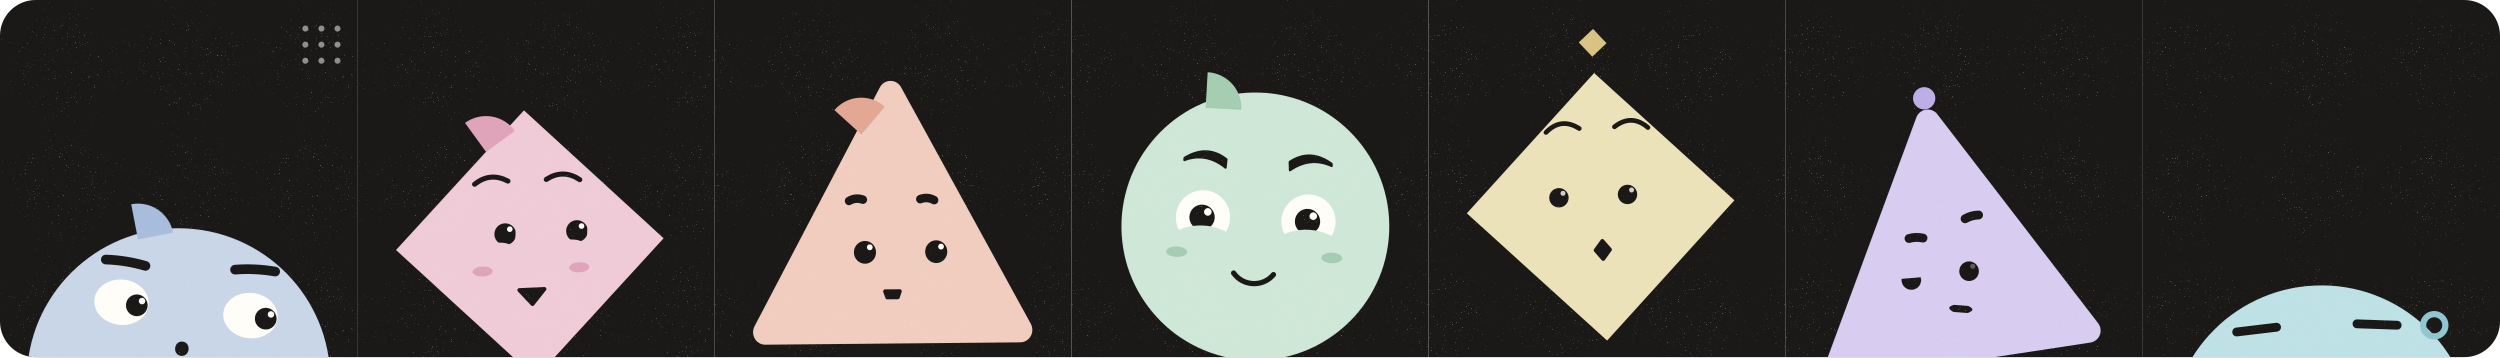
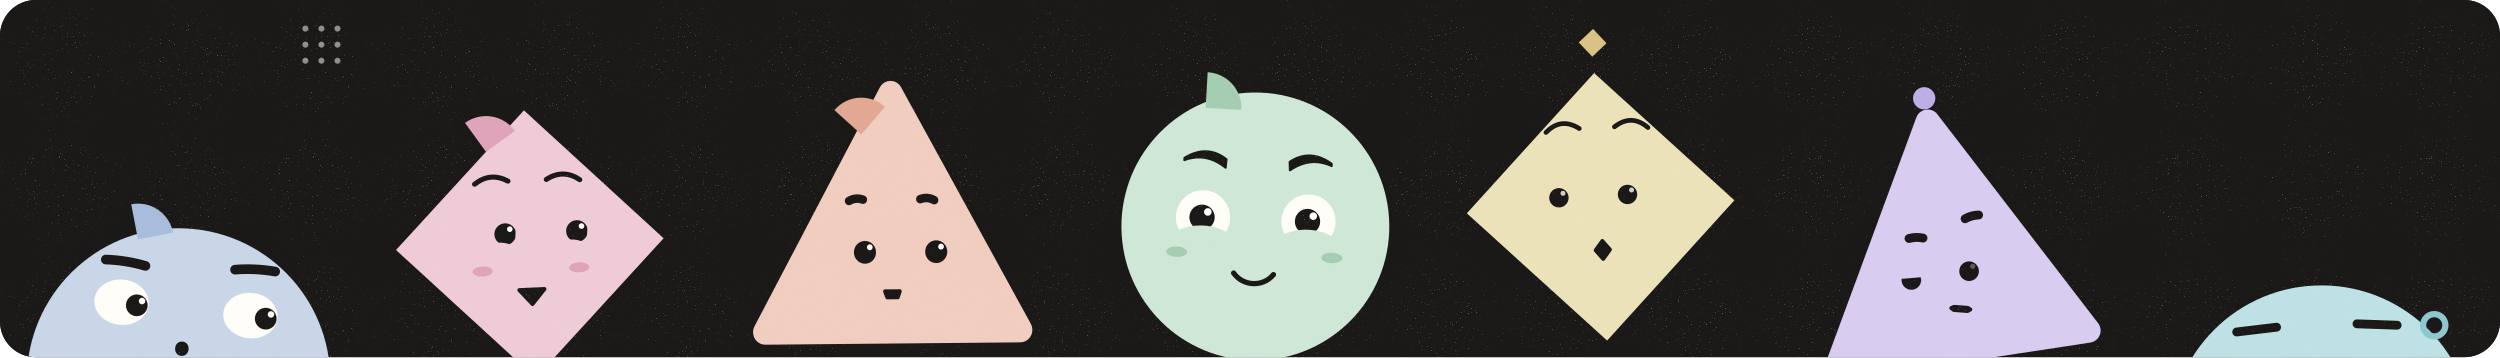
<svg xmlns="http://www.w3.org/2000/svg" viewBox="0 0 1120 160" width="1120" height="160" role="img" aria-label="Seven Peek faces looking at the one in the middle">
-   <clipPath id="banner">
+   <clipPath id="sheet">
    <rect width="1120" height="160" rx="16" />
  </clipPath>
-   <g clip-path="url(#banner)">
+   <g clip-path="url(#sheet)">
+     <rect width="1120" height="160" fill="#1A1918" />
    <svg x="0" y="0" viewBox="-30 -30 400 400" width="160" height="160" role="img" aria-label="Iris">
      <defs>
        <clipPath id="peek-6jpc3g-f">
          <rect x="-30" y="-30" width="400" height="400" />
        </clipPath>
        <filter id="peek-6jpc3g-pA" x="-20%" y="-20%" width="140%" height="140%" color-interpolation-filters="sRGB">
          <feTurbulence type="fractalNoise" baseFrequency="0.032" numOctaves="2" seed="4" result="warp" />
          <feDisplacementMap in="SourceGraphic" in2="warp" scale="0.11" xChannelSelector="R" yChannelSelector="G" result="moved" />
          <feTurbulence type="fractalNoise" baseFrequency="0.85" numOctaves="2" seed="11" result="grain" />
          <feColorMatrix in="grain" type="matrix" values="0 0 0 0 0  0 0 0 0 0  0 0 0 0 0  -0.009 0 0 0 1.007" result="mask" />
          <feComposite in="moved" in2="mask" operator="in" />
        </filter>
        <filter id="peek-6jpc3g-pB" x="-20%" y="-20%" width="140%" height="140%" color-interpolation-filters="sRGB">
          <feTurbulence type="fractalNoise" baseFrequency="0.032" numOctaves="2" seed="9" result="warp" />
          <feDisplacementMap in="SourceGraphic" in2="warp" scale="0.08" xChannelSelector="R" yChannelSelector="G" result="moved" />
          <feTurbulence type="fractalNoise" baseFrequency="0.85" numOctaves="2" seed="23" result="grain" />
          <feColorMatrix in="grain" type="matrix" values="0 0 0 0 0  0 0 0 0 0  0 0 0 0 0  -0.009 0 0 0 1.007" result="mask" />
          <feComposite in="moved" in2="mask" operator="in" />
        </filter>
        <filter id="peek-6jpc3g-grain" x="0" y="0" width="1" height="1" color-interpolation-filters="sRGB">
          <feTurbulence type="fractalNoise" baseFrequency="0.9" numOctaves="2" seed="5" />
          <feColorMatrix type="matrix" values="0 0 0 0 0.953  0 0 0 0 0.941  0 0 0 0 0.91  7 0 0 0 -5.1" />
        </filter>
        <clipPath id="peek-6jpc3g-e0">
          <ellipse cx="0" cy="0" rx="30.53" ry="25.44" />
        </clipPath>
        <clipPath id="peek-6jpc3g-l0">
          <ellipse cx="0" cy="0" rx="32.13" ry="27.04" />
        </clipPath>
        <clipPath id="peek-6jpc3g-e1">
          <ellipse cx="0" cy="0" rx="30.53" ry="25.44" />
        </clipPath>
        <clipPath id="peek-6jpc3g-l1">
          <ellipse cx="0" cy="0" rx="32.13" ry="27.04" />
        </clipPath>
      </defs>
      <g clip-path="url(#peek-6jpc3g-f)">
        <rect x="-30" y="-30" width="400" height="400" fill="#1A1918" />
        <g fill="#F3F0E8">
          <circle cx="312" cy="2" r="3.4" opacity="0.55" />
          <circle cx="330" cy="2" r="3.4" opacity="0.55" />
          <circle cx="348" cy="2" r="3.4" opacity="0.55" />
          <circle cx="312" cy="20" r="3.4" opacity="0.55" />
          <circle cx="330" cy="20" r="3.4" opacity="0.55" />
          <circle cx="348" cy="20" r="3.4" opacity="0.55" />
          <circle cx="312" cy="38" r="3.4" opacity="0.55" />
          <circle cx="330" cy="38" r="3.4" opacity="0.55" />
          <circle cx="348" cy="38" r="3.39" opacity="0.546" />
        </g>
        <g transform="translate(0 140.6) rotate(5.92 170 255) translate(170 255) scale(1 1) translate(-170 -255)">
          <g transform="translate(-0.05 0.04)" filter="url(#peek-6jpc3g-pA)">
            <path d="M0 255A170 170 0 0 1 340 255Z" fill="#C8D6E8" />
            <g transform="translate(108.56 102.94) rotate(-16.8)">
              <path d="M0 0L0 -40A40 40 0 0 1 40 0Z" fill="#A8BCDC" />
            </g>
          </g>
          <g transform="translate(0.05 -0.04)" filter="url(#peek-6jpc3g-pB)">
            <g transform="translate(97.41 175)">
              <g clip-path="url(#peek-6jpc3g-e0)">
                <ellipse cx="0" cy="0" rx="30.53" ry="25.44" fill="#FFFDF8" />
                <circle cx="17.38" cy="1.65" r="12.17" fill="#1A1918" />
                <circle cx="22.73" cy="-3.7" r="3.65" fill="#FFFDF8" opacity="1" />
              </g>
              <g clip-path="url(#peek-6jpc3g-l0)">
                <rect x="-67.16" y="-76.32" width="134.32" height="49.28" transform="rotate(0)" fill="#C8D6E8" />
                <ellipse cx="0" cy="56.3" rx="47.32" ry="29.26" fill="#C8D6E8" />
              </g>
            </g>
            <g transform="translate(242.59 175)">
              <g clip-path="url(#peek-6jpc3g-e1)">
                <ellipse cx="0" cy="0" rx="30.53" ry="25.44" fill="#FFFDF8" />
                <circle cx="17.38" cy="1.65" r="12.17" fill="#1A1918" />
                <circle cx="22.73" cy="-3.7" r="3.65" fill="#FFFDF8" opacity="1" />
              </g>
              <g clip-path="url(#peek-6jpc3g-l1)">
                <rect x="-67.16" y="-76.32" width="134.32" height="49.28" transform="rotate(0)" fill="#C8D6E8" />
                <ellipse cx="0" cy="56.3" rx="47.32" ry="29.26" fill="#C8D6E8" />
              </g>
            </g>
            <path d="M-22.5 0Q0 -2.83 22.5 0" transform="translate(97.41 130.49) rotate(3.17)" fill="none" stroke="#1A1918" stroke-linecap="round" stroke-linejoin="round" stroke-width="10.82" />
            <path d="M-22.5 0Q0 -2.83 22.5 0" transform="translate(242.59 124.34) rotate(-3.17)" fill="none" stroke="#1A1918" stroke-linecap="round" stroke-linejoin="round" stroke-width="10.82" />
            <path d="M-5.37 0C-5.37 7.8 5.37 7.8 5.37 0C5.37 -7.8 -5.37 -7.8 -5.37 0Z" transform="translate(170 219.83) rotate(0)" fill="#1A1918" stroke="#1A1918" stroke-linecap="round" stroke-linejoin="round" stroke-width="4.38" />
          </g>
        </g>
        <rect x="-30" y="-30" width="400" height="400" filter="url(#peek-6jpc3g-grain)" opacity="0.3" pointer-events="none" />
      </g>
    </svg>
    <svg x="160" y="0" viewBox="-30 -30 400 400" width="160" height="160" role="img" aria-label="Noor">
      <defs>
        <clipPath id="peek-tkxyda-f">
          <rect x="-30" y="-30" width="400" height="400" />
        </clipPath>
        <filter id="peek-tkxyda-pA" x="-20%" y="-20%" width="140%" height="140%" color-interpolation-filters="sRGB">
          <feTurbulence type="fractalNoise" baseFrequency="0.032" numOctaves="2" seed="4" result="warp" />
          <feDisplacementMap in="SourceGraphic" in2="warp" scale="0.11" xChannelSelector="R" yChannelSelector="G" result="moved" />
          <feTurbulence type="fractalNoise" baseFrequency="0.85" numOctaves="2" seed="11" result="grain" />
          <feColorMatrix in="grain" type="matrix" values="0 0 0 0 0  0 0 0 0 0  0 0 0 0 0  -0.009 0 0 0 1.007" result="mask" />
          <feComposite in="moved" in2="mask" operator="in" />
        </filter>
        <filter id="peek-tkxyda-pB" x="-20%" y="-20%" width="140%" height="140%" color-interpolation-filters="sRGB">
          <feTurbulence type="fractalNoise" baseFrequency="0.032" numOctaves="2" seed="9" result="warp" />
          <feDisplacementMap in="SourceGraphic" in2="warp" scale="0.08" xChannelSelector="R" yChannelSelector="G" result="moved" />
          <feTurbulence type="fractalNoise" baseFrequency="0.85" numOctaves="2" seed="23" result="grain" />
          <feColorMatrix in="grain" type="matrix" values="0 0 0 0 0  0 0 0 0 0  0 0 0 0 0  -0.009 0 0 0 1.007" result="mask" />
          <feComposite in="moved" in2="mask" operator="in" />
        </filter>
        <filter id="peek-tkxyda-grain" x="0" y="0" width="1" height="1" color-interpolation-filters="sRGB">
          <feTurbulence type="fractalNoise" baseFrequency="0.9" numOctaves="2" seed="5" />
          <feColorMatrix type="matrix" values="0 0 0 0 0.953  0 0 0 0 0.941  0 0 0 0 0.91  7 0 0 0 -5.1" />
        </filter>
        <clipPath id="peek-tkxyda-e0">
          <ellipse cx="0" cy="0" rx="18.6" ry="25.58" />
        </clipPath>
        <clipPath id="peek-tkxyda-l0">
          <ellipse cx="0" cy="0" rx="20.2" ry="27.18" />
        </clipPath>
        <clipPath id="peek-tkxyda-e1">
          <ellipse cx="0" cy="0" rx="18.6" ry="25.58" />
        </clipPath>
        <clipPath id="peek-tkxyda-l1">
          <ellipse cx="0" cy="0" rx="20.2" ry="27.18" />
        </clipPath>
      </defs>
      <g clip-path="url(#peek-tkxyda-f)">
        <rect x="-30" y="-30" width="400" height="400" fill="#1A1918" />
        <g transform="translate(0 73.25) rotate(-2.51 170 320) translate(170 320) scale(1 1) translate(-170 -320)">
          <g transform="translate(-0.05 0.04)" filter="url(#peek-tkxyda-pA)">
            <path d="M170 20L320 170L170 320L20 170Z" fill="#EFCAD7" />
            <ellipse cx="117.5" cy="200" rx="11.25" ry="5.62" fill="#DFA4BA" opacity="1" transform="translate(115.87 198.32) scale(1) translate(-117.5 -200)" />
            <ellipse cx="222.5" cy="200" rx="11.25" ry="5.62" fill="#DFA4BA" opacity="1" transform="translate(224.13 198.32) scale(1) translate(-222.5 -200)" />
            <g transform="translate(125.47 64.53) rotate(-33.4)">
              <path d="M0 0L0 -40A40 40 0 0 1 40 0Z" fill="#DFA4BA" />
            </g>
          </g>
          <g transform="translate(0.05 -0.04)" filter="url(#peek-tkxyda-pB)">
            <g transform="translate(135.9 155.9)">
              <g clip-path="url(#peek-tkxyda-e0)">
                <circle cx="6.98" cy="1.81" r="12.15" fill="#1A1918" />
                <circle cx="12.32" cy="-3.54" r="3.16" fill="#FFFDF8" opacity="1" />
              </g>
              <g clip-path="url(#peek-tkxyda-l0)">
                <rect x="-40.92" y="-76.73" width="81.84" height="49.55" transform="rotate(0)" fill="#EFCAD7" />
                <ellipse cx="0" cy="40.47" rx="28.83" ry="29.41" fill="#EFCAD7" />
              </g>
            </g>
            <g transform="translate(216.34 155.9)">
              <g clip-path="url(#peek-tkxyda-e1)">
                <circle cx="6.98" cy="1.81" r="12.15" fill="#1A1918" />
                <circle cx="12.32" cy="-3.54" r="3.16" fill="#FFFDF8" opacity="1" />
              </g>
              <g clip-path="url(#peek-tkxyda-l1)">
                <rect x="-40.92" y="-76.73" width="81.84" height="49.55" transform="rotate(0)" fill="#EFCAD7" />
                <ellipse cx="0" cy="40.47" rx="28.83" ry="29.41" fill="#EFCAD7" />
              </g>
            </g>
            <path d="M-18.75 0Q0 -12.3 18.75 0" transform="translate(129.78 99.42) rotate(-2.9)" fill="none" stroke="#1A1918" stroke-linecap="round" stroke-linejoin="round" stroke-width="5.68" />
            <path d="M-18.75 0Q0 -12.3 18.75 0" transform="translate(210.22 99.42) rotate(2.9)" fill="none" stroke="#1A1918" stroke-linecap="round" stroke-linejoin="round" stroke-width="5.68" />
            <path d="M-14.1 0L0 0L14.1 0L0 16.25Z" transform="translate(170 220.99) rotate(0)" fill="#1A1918" stroke="#1A1918" stroke-linecap="round" stroke-linejoin="round" stroke-width="4.38" />
          </g>
        </g>
        <rect x="-30" y="-30" width="400" height="400" filter="url(#peek-tkxyda-grain)" opacity="0.3" pointer-events="none" />
      </g>
    </svg>
    <svg x="320" y="0" viewBox="-30 -30 400 400" width="160" height="160" role="img" aria-label="Finn">
      <defs>
        <clipPath id="peek-19hase3-f">
          <rect x="-30" y="-30" width="400" height="400" />
        </clipPath>
        <filter id="peek-19hase3-pA" x="-20%" y="-20%" width="140%" height="140%" color-interpolation-filters="sRGB">
          <feTurbulence type="fractalNoise" baseFrequency="0.032" numOctaves="2" seed="4" result="warp" />
          <feDisplacementMap in="SourceGraphic" in2="warp" scale="0.11" xChannelSelector="R" yChannelSelector="G" result="moved" />
          <feTurbulence type="fractalNoise" baseFrequency="0.85" numOctaves="2" seed="11" result="grain" />
          <feColorMatrix in="grain" type="matrix" values="0 0 0 0 0  0 0 0 0 0  0 0 0 0 0  -0.009 0 0 0 1.007" result="mask" />
          <feComposite in="moved" in2="mask" operator="in" />
        </filter>
        <filter id="peek-19hase3-pB" x="-20%" y="-20%" width="140%" height="140%" color-interpolation-filters="sRGB">
          <feTurbulence type="fractalNoise" baseFrequency="0.032" numOctaves="2" seed="9" result="warp" />
          <feDisplacementMap in="SourceGraphic" in2="warp" scale="0.08" xChannelSelector="R" yChannelSelector="G" result="moved" />
          <feTurbulence type="fractalNoise" baseFrequency="0.85" numOctaves="2" seed="23" result="grain" />
          <feColorMatrix in="grain" type="matrix" values="0 0 0 0 0  0 0 0 0 0  0 0 0 0 0  -0.009 0 0 0 1.007" result="mask" />
          <feComposite in="moved" in2="mask" operator="in" />
        </filter>
        <filter id="peek-19hase3-grain" x="0" y="0" width="1" height="1" color-interpolation-filters="sRGB">
          <feTurbulence type="fractalNoise" baseFrequency="0.9" numOctaves="2" seed="5" />
          <feColorMatrix type="matrix" values="0 0 0 0 0.953  0 0 0 0 0.941  0 0 0 0 0.91  7 0 0 0 -5.1" />
        </filter>
        <clipPath id="peek-19hase3-e0">
          <ellipse cx="0" cy="0" rx="21.77" ry="29.02" />
        </clipPath>
        <clipPath id="peek-19hase3-l0">
          <ellipse cx="0" cy="0" rx="23.37" ry="30.62" />
        </clipPath>
        <clipPath id="peek-19hase3-e1">
          <ellipse cx="0" cy="0" rx="21.77" ry="29.02" />
        </clipPath>
        <clipPath id="peek-19hase3-l1">
          <ellipse cx="0" cy="0" rx="23.37" ry="30.62" />
        </clipPath>
      </defs>
      <g clip-path="url(#peek-19hase3-f)">
        <rect x="-30" y="-30" width="400" height="400" fill="#1A1918" />
        <g transform="translate(0 41.9) rotate(-0.53 170 312.8) translate(170 312.8) scale(1 1.03) translate(-170 -312.8)">
          <g transform="translate(-0.05 0.04)" filter="url(#peek-19hase3-pA)">
            <path d="M170 40.8L312.8 299.2L27.2 299.2Z" fill="#F1CDBF" stroke="#F1CDBF" stroke-width="27.2" stroke-linejoin="round" />
            <g transform="translate(136.81 85.15) rotate(-48.07)">
              <path d="M0 0L0 -40A40 40 0 0 1 40 0Z" fill="#E2A893" />
            </g>
          </g>
          <g transform="translate(0.05 -0.04)" filter="url(#peek-19hase3-pB)">
            <g transform="translate(134.52 211.7)">
              <g clip-path="url(#peek-19hase3-e0)">
                <circle cx="5.14" cy="1.75" r="12.39" fill="#1A1918" />
                <circle cx="10.59" cy="-3.71" r="3.22" fill="#FFFDF8" opacity="1" />
              </g>
              <g clip-path="url(#peek-19hase3-l0)">
                <rect x="-47.89" y="-87.07" width="95.77" height="56.44" transform="rotate(0)" fill="#F1CDBF" />
                <ellipse cx="0" cy="64" rx="33.74" ry="33.38" fill="#F1CDBF" />
              </g>
            </g>
            <g transform="translate(214.32 211.7)">
              <g clip-path="url(#peek-19hase3-e1)">
                <circle cx="5.14" cy="1.75" r="12.39" fill="#1A1918" />
                <circle cx="10.59" cy="-3.71" r="3.22" fill="#FFFDF8" opacity="1" />
              </g>
              <g clip-path="url(#peek-19hase3-l1)">
                <rect x="-47.89" y="-87.07" width="95.77" height="56.44" transform="rotate(0)" fill="#F1CDBF" />
                <ellipse cx="0" cy="64" rx="33.74" ry="33.38" fill="#F1CDBF" />
              </g>
            </g>
            <path d="M-7.85 0Q0 -3.52 7.85 0" transform="translate(130.1 156.78) rotate(-4.51)" fill="none" stroke="#1A1918" stroke-linecap="round" stroke-linejoin="round" stroke-width="9.29" />
            <path d="M-7.85 0Q0 -3.52 7.85 0" transform="translate(209.9 156.78) rotate(4.51)" fill="none" stroke="#1A1918" stroke-linecap="round" stroke-linejoin="round" stroke-width="9.29" />
            <path d="M-8.23 0L-5.92 6.5L5.92 6.5L8.23 0L5.92 0L-5.92 0Z" transform="translate(170 256.1) rotate(0)" fill="#1A1918" stroke="#1A1918" stroke-linecap="round" stroke-linejoin="round" stroke-width="4.38" />
          </g>
        </g>
        <rect x="-30" y="-30" width="400" height="400" filter="url(#peek-19hase3-grain)" opacity="0.3" pointer-events="none" />
      </g>
    </svg>
    <svg x="480" y="0" viewBox="-30 -30 400 400" width="160" height="160" role="img" aria-label="Nia">
      <defs>
        <clipPath id="peek-1girl1q-f">
          <rect x="-30" y="-30" width="400" height="400" />
        </clipPath>
        <filter id="peek-1girl1q-pA" x="-20%" y="-20%" width="140%" height="140%" color-interpolation-filters="sRGB">
          <feTurbulence type="fractalNoise" baseFrequency="0.032" numOctaves="2" seed="4" result="warp" />
          <feDisplacementMap in="SourceGraphic" in2="warp" scale="0.11" xChannelSelector="R" yChannelSelector="G" result="moved" />
          <feTurbulence type="fractalNoise" baseFrequency="0.85" numOctaves="2" seed="11" result="grain" />
          <feColorMatrix in="grain" type="matrix" values="0 0 0 0 0  0 0 0 0 0  0 0 0 0 0  -0.009 0 0 0 1.007" result="mask" />
          <feComposite in="moved" in2="mask" operator="in" />
        </filter>
        <filter id="peek-1girl1q-pB" x="-20%" y="-20%" width="140%" height="140%" color-interpolation-filters="sRGB">
          <feTurbulence type="fractalNoise" baseFrequency="0.032" numOctaves="2" seed="9" result="warp" />
          <feDisplacementMap in="SourceGraphic" in2="warp" scale="0.08" xChannelSelector="R" yChannelSelector="G" result="moved" />
          <feTurbulence type="fractalNoise" baseFrequency="0.85" numOctaves="2" seed="23" result="grain" />
          <feColorMatrix in="grain" type="matrix" values="0 0 0 0 0  0 0 0 0 0  0 0 0 0 0  -0.009 0 0 0 1.007" result="mask" />
          <feComposite in="moved" in2="mask" operator="in" />
        </filter>
        <filter id="peek-1girl1q-grain" x="0" y="0" width="1" height="1" color-interpolation-filters="sRGB">
          <feTurbulence type="fractalNoise" baseFrequency="0.9" numOctaves="2" seed="5" />
          <feColorMatrix type="matrix" values="0 0 0 0 0.953  0 0 0 0 0.941  0 0 0 0 0.91  7 0 0 0 -5.1" />
        </filter>
        <clipPath id="peek-1girl1q-e0">
          <ellipse cx="0" cy="0" rx="30.35" ry="30.35" />
        </clipPath>
        <clipPath id="peek-1girl1q-l0">
          <ellipse cx="0" cy="0" rx="31.95" ry="31.95" />
        </clipPath>
        <clipPath id="peek-1girl1q-e1">
          <ellipse cx="0" cy="0" rx="30.35" ry="30.35" />
        </clipPath>
        <clipPath id="peek-1girl1q-l1">
          <ellipse cx="0" cy="0" rx="31.95" ry="31.95" />
        </clipPath>
      </defs>
      <g clip-path="url(#peek-1girl1q-f)">
        <rect x="-30" y="-30" width="400" height="400" fill="#1A1918" />
        <g transform="translate(0 53.46) rotate(2.31 170 320) translate(170 320) scale(1 1) translate(-170 -320)">
          <g transform="translate(-0.05 0.04)" filter="url(#peek-1girl1q-pA)">
            <circle cx="170" cy="170" r="150" fill="#CFE7D6" />
            <ellipse cx="84.2" cy="203.8" rx="11.7" ry="5.85" fill="#A5CDB1" opacity="1" transform="translate(83.05 201.8) scale(1) translate(-84.2 -203.8)" />
            <ellipse cx="255.8" cy="203.8" rx="11.7" ry="5.85" fill="#A5CDB1" opacity="1" transform="translate(256.95 201.8) scale(1) translate(-255.8 -203.8)" />
            <g transform="translate(109.02 39.55) rotate(0.94)">
              <path d="M0 0L0 -40A40 40 0 0 1 40 0Z" fill="#A5CDB1" />
            </g>
          </g>
          <g transform="translate(0.05 -0.04)" filter="url(#peek-1girl1q-pB)">
            <g transform="translate(110.89 162.2)">
              <g clip-path="url(#peek-1girl1q-e0)">
                <ellipse cx="0" cy="0" rx="30.35" ry="30.35" fill="#FFFDF8" />
                <circle cx="-1.06" cy="0" r="14.18" fill="#1A1918" />
                <circle cx="5.17" cy="-6.24" r="4.25" fill="#FFFDF8" opacity="1" />
              </g>
              <g clip-path="url(#peek-1girl1q-l0)">
                <rect x="-66.78" y="-91.06" width="133.56" height="59.11" transform="rotate(0)" fill="#CFE7D6" />
                <ellipse cx="0" cy="44.1" rx="47.05" ry="34.91" fill="#CFE7D6" />
              </g>
            </g>
            <g transform="translate(229.11 162.2)">
              <g clip-path="url(#peek-1girl1q-e1)">
                <ellipse cx="0" cy="0" rx="30.35" ry="30.35" fill="#FFFDF8" />
                <circle cx="-1.06" cy="0" r="14.18" fill="#1A1918" />
                <circle cx="5.17" cy="-6.24" r="4.25" fill="#FFFDF8" opacity="1" />
              </g>
              <g clip-path="url(#peek-1girl1q-l1)">
                <rect x="-66.78" y="-91.06" width="133.56" height="59.11" transform="rotate(0)" fill="#CFE7D6" />
                <ellipse cx="0" cy="44.1" rx="47.05" ry="34.91" fill="#CFE7D6" />
              </g>
            </g>
            <path d="M-23.4 -1.24Q0 -19.25 23.4 -4.67L23.4 4.67Q0 -10.39 -23.4 1.24Z" transform="translate(110.89 99.36) rotate(3.96)" fill="#1A1918" stroke="#1A1918" stroke-linejoin="round" stroke-width="2.47" />
            <path d="M-23.4 -4.67Q0 -19.25 23.4 -1.24L23.4 1.24Q0 -10.39 -23.4 4.67Z" transform="translate(229.11 99.36) rotate(-3.96)" fill="#1A1918" stroke="#1A1918" stroke-linejoin="round" stroke-width="2.47" />
            <path d="M-22.35 0C-11.18 14.65 11.18 14.65 22.35 0" transform="translate(170 223.15) rotate(0)" fill="none" stroke="#1A1918" stroke-linecap="round" stroke-linejoin="round" stroke-width="5.85" />
          </g>
        </g>
        <rect x="-30" y="-30" width="400" height="400" filter="url(#peek-1girl1q-grain)" opacity="0.3" pointer-events="none" />
      </g>
    </svg>
    <svg x="640" y="0" viewBox="-30 -30 400 400" width="160" height="160" role="img" aria-label="Max">
      <defs>
        <clipPath id="peek-6yk5sv-f">
          <rect x="-30" y="-30" width="400" height="400" />
        </clipPath>
        <filter id="peek-6yk5sv-pA" x="-20%" y="-20%" width="140%" height="140%" color-interpolation-filters="sRGB">
          <feTurbulence type="fractalNoise" baseFrequency="0.032" numOctaves="2" seed="4" result="warp" />
          <feDisplacementMap in="SourceGraphic" in2="warp" scale="0.11" xChannelSelector="R" yChannelSelector="G" result="moved" />
          <feTurbulence type="fractalNoise" baseFrequency="0.85" numOctaves="2" seed="11" result="grain" />
          <feColorMatrix in="grain" type="matrix" values="0 0 0 0 0  0 0 0 0 0  0 0 0 0 0  -0.009 0 0 0 1.007" result="mask" />
          <feComposite in="moved" in2="mask" operator="in" />
        </filter>
        <filter id="peek-6yk5sv-pB" x="-20%" y="-20%" width="140%" height="140%" color-interpolation-filters="sRGB">
          <feTurbulence type="fractalNoise" baseFrequency="0.032" numOctaves="2" seed="9" result="warp" />
          <feDisplacementMap in="SourceGraphic" in2="warp" scale="0.08" xChannelSelector="R" yChannelSelector="G" result="moved" />
          <feTurbulence type="fractalNoise" baseFrequency="0.85" numOctaves="2" seed="23" result="grain" />
          <feColorMatrix in="grain" type="matrix" values="0 0 0 0 0  0 0 0 0 0  0 0 0 0 0  -0.009 0 0 0 1.007" result="mask" />
          <feComposite in="moved" in2="mask" operator="in" />
        </filter>
        <filter id="peek-6yk5sv-grain" x="0" y="0" width="1" height="1" color-interpolation-filters="sRGB">
          <feTurbulence type="fractalNoise" baseFrequency="0.9" numOctaves="2" seed="5" />
          <feColorMatrix type="matrix" values="0 0 0 0 0.953  0 0 0 0 0.941  0 0 0 0 0.91  7 0 0 0 -5.1" />
        </filter>
        <clipPath id="peek-6yk5sv-e0">
          <ellipse cx="0" cy="0" rx="23.04" ry="31.68" />
        </clipPath>
        <clipPath id="peek-6yk5sv-l0">
          <ellipse cx="0" cy="0" rx="24.64" ry="33.28" />
        </clipPath>
        <clipPath id="peek-6yk5sv-e1">
          <ellipse cx="0" cy="0" rx="23.04" ry="31.68" />
        </clipPath>
        <clipPath id="peek-6yk5sv-l1">
          <ellipse cx="0" cy="0" rx="24.64" ry="33.28" />
        </clipPath>
      </defs>
      <g clip-path="url(#peek-6yk5sv-f)">
        <rect x="-30" y="-30" width="400" height="400" fill="#1A1918" />
        <g transform="translate(0 31.4) rotate(-2.78 170 320) translate(170 320) scale(1 1) translate(-170 -320)">
          <g transform="translate(-0.05 0.04)" filter="url(#peek-6yk5sv-pA)">
            <path d="M170 20L320 170L170 320L20 170Z" fill="#ECE2B9" />
            <g transform="translate(170 -13.9) rotate(49.37)">
              <rect x="-11" y="-11" width="22" height="22" fill="#D9C284" />
            </g>
          </g>
          <g transform="translate(0.05 -0.04)" filter="url(#peek-6yk5sv-pB)">
            <g transform="translate(127.91 155.9)">
              <g clip-path="url(#peek-6yk5sv-e0)">
                <circle cx="-4.15" cy="1.81" r="10.86" fill="#1A1918" />
                <circle cx="0.63" cy="-2.97" r="2.82" fill="#FFFDF8" opacity="0.8" />
              </g>
              <g clip-path="url(#peek-6yk5sv-l0)">
                <rect x="-50.69" y="-95.04" width="101.38" height="61.76" transform="rotate(0)" fill="#ECE2B9" />
                <ellipse cx="0" cy="69.71" rx="35.71" ry="36.43" fill="#ECE2B9" />
              </g>
            </g>
            <g transform="translate(204.81 155.9)">
              <g clip-path="url(#peek-6yk5sv-e1)">
                <circle cx="-4.15" cy="1.81" r="10.86" fill="#1A1918" />
                <circle cx="0.63" cy="-2.97" r="2.82" fill="#FFFDF8" opacity="0.8" />
              </g>
              <g clip-path="url(#peek-6yk5sv-l1)">
                <rect x="-50.69" y="-95.04" width="101.38" height="61.76" transform="rotate(0)" fill="#ECE2B9" />
                <ellipse cx="0" cy="69.71" rx="35.71" ry="36.43" fill="#ECE2B9" />
              </g>
            </g>
            <path d="M-18.75 0Q0 -15.3 18.75 0" transform="translate(131.55 82.65) rotate(-3.99)" fill="none" stroke="#1A1918" stroke-linecap="round" stroke-linejoin="round" stroke-width="5.28" />
            <path d="M-18.75 0Q0 -15.3 18.75 0" transform="translate(208.45 82.65) rotate(3.99)" fill="none" stroke="#1A1918" stroke-linecap="round" stroke-linejoin="round" stroke-width="5.28" />
            <path d="M-8 0L0 -10.07L8 0L0 10.07Z" transform="translate(170 218.46) rotate(0)" fill="#1A1918" stroke="#1A1918" stroke-linecap="round" stroke-linejoin="round" stroke-width="4.38" />
          </g>
        </g>
        <rect x="-30" y="-30" width="400" height="400" filter="url(#peek-6yk5sv-grain)" opacity="0.3" pointer-events="none" />
      </g>
    </svg>
    <svg x="800" y="0" viewBox="-30 -30 400 400" width="160" height="160" role="img" aria-label="Uma">
      <defs>
        <clipPath id="peek-7akz2z-f">
          <rect x="-30" y="-30" width="400" height="400" />
        </clipPath>
        <filter id="peek-7akz2z-pA" x="-20%" y="-20%" width="140%" height="140%" color-interpolation-filters="sRGB">
          <feTurbulence type="fractalNoise" baseFrequency="0.032" numOctaves="2" seed="4" result="warp" />
          <feDisplacementMap in="SourceGraphic" in2="warp" scale="0.11" xChannelSelector="R" yChannelSelector="G" result="moved" />
          <feTurbulence type="fractalNoise" baseFrequency="0.85" numOctaves="2" seed="11" result="grain" />
          <feColorMatrix in="grain" type="matrix" values="0 0 0 0 0  0 0 0 0 0  0 0 0 0 0  -0.009 0 0 0 1.007" result="mask" />
          <feComposite in="moved" in2="mask" operator="in" />
        </filter>
        <filter id="peek-7akz2z-pB" x="-20%" y="-20%" width="140%" height="140%" color-interpolation-filters="sRGB">
          <feTurbulence type="fractalNoise" baseFrequency="0.032" numOctaves="2" seed="9" result="warp" />
          <feDisplacementMap in="SourceGraphic" in2="warp" scale="0.08" xChannelSelector="R" yChannelSelector="G" result="moved" />
          <feTurbulence type="fractalNoise" baseFrequency="0.85" numOctaves="2" seed="23" result="grain" />
          <feColorMatrix in="grain" type="matrix" values="0 0 0 0 0  0 0 0 0 0  0 0 0 0 0  -0.009 0 0 0 1.007" result="mask" />
          <feComposite in="moved" in2="mask" operator="in" />
        </filter>
        <filter id="peek-7akz2z-grain" x="0" y="0" width="1" height="1" color-interpolation-filters="sRGB">
          <feTurbulence type="fractalNoise" baseFrequency="0.9" numOctaves="2" seed="5" />
          <feColorMatrix type="matrix" values="0 0 0 0 0.953  0 0 0 0 0.941  0 0 0 0 0.91  7 0 0 0 -5.1" />
        </filter>
        <clipPath id="peek-7akz2z-e0">
          <ellipse cx="0" cy="0" rx="19.79" ry="26.38" />
        </clipPath>
        <clipPath id="peek-7akz2z-l0">
          <ellipse cx="0" cy="0" rx="21.39" ry="27.98" />
        </clipPath>
        <clipPath id="peek-7akz2z-e1">
          <ellipse cx="0" cy="0" rx="19.79" ry="26.38" />
        </clipPath>
        <clipPath id="peek-7akz2z-l1">
          <ellipse cx="0" cy="0" rx="21.39" ry="27.98" />
        </clipPath>
      </defs>
      <g clip-path="url(#peek-7akz2z-f)">
        <rect x="-30" y="-30" width="400" height="400" fill="#1A1918" />
        <g transform="translate(0 62.3) rotate(-8.65 170 312.8) translate(170 312.8) scale(1 1) translate(-170 -312.8)">
          <g transform="translate(-0.05 0.04)" filter="url(#peek-7akz2z-pA)">
            <path d="M170 40.8L312.8 299.2L27.2 299.2Z" fill="#D8CDF0" stroke="#D8CDF0" stroke-width="27.2" stroke-linejoin="round" />
            <g transform="translate(170 14.34) scale(1)">
              <circle cx="0" cy="0" r="12.5" fill="#BDAEE6" />
            </g>
          </g>
          <g transform="translate(0.05 -0.04)" filter="url(#peek-7akz2z-pB)">
            <g transform="translate(131.66 211.7)">
              <g clip-path="url(#peek-7akz2z-e0)">
                <circle cx="-6.56" cy="1.75" r="11" fill="#1A1918" />
                <circle cx="-1.72" cy="-3.09" r="2.86" fill="#FFFDF8" opacity="0.3" />
              </g>
              <g clip-path="url(#peek-7akz2z-l0)">
                <rect x="-43.53" y="-79.15" width="87.07" height="79.15" transform="rotate(4)" fill="#D8CDF0" />
                <ellipse cx="0" cy="58.33" rx="30.67" ry="30.34" fill="#D8CDF0" />
              </g>
            </g>
            <g transform="translate(197.06 211.7)">
              <g clip-path="url(#peek-7akz2z-e1)">
                <circle cx="-6.56" cy="1.75" r="11" fill="#1A1918" />
                <circle cx="-1.72" cy="-3.09" r="2.86" fill="#FFFDF8" opacity="0.3" />
              </g>
              <g clip-path="url(#peek-7akz2z-l1)">
                <rect x="-43.53" y="-79.15" width="87.07" height="58.78" transform="rotate(-4)" fill="#D8CDF0" />
                <ellipse cx="0" cy="58.33" rx="30.67" ry="30.34" fill="#D8CDF0" />
              </g>
            </g>
            <path d="M-7.85 0Q0 -1.95 7.85 0" transform="translate(137.3 168.07) rotate(6.91)" fill="none" stroke="#1A1918" stroke-linecap="round" stroke-linejoin="round" stroke-width="9.93" />
            <path d="M-7.85 0Q0 -1.95 7.85 0" transform="translate(202.7 153.77) rotate(-6.91)" fill="none" stroke="#1A1918" stroke-linecap="round" stroke-linejoin="round" stroke-width="9.93" />
            <path d="M-10.71 0L-7.71 1.95L7.71 1.95L10.71 0L7.71 -1.62L-7.71 -1.62Z" transform="translate(175 253.66) rotate(13)" fill="#1A1918" stroke="#1A1918" stroke-linecap="round" stroke-linejoin="round" stroke-width="4.38" />
          </g>
        </g>
        <rect x="-30" y="-30" width="400" height="400" filter="url(#peek-7akz2z-grain)" opacity="0.3" pointer-events="none" />
      </g>
    </svg>
    <svg x="960" y="0" viewBox="-30 -30 400 400" width="160" height="160" role="img" aria-label="Lan">
      <defs>
        <clipPath id="peek-1ewn0xw-f">
          <rect x="-30" y="-30" width="400" height="400" />
        </clipPath>
        <filter id="peek-1ewn0xw-pA" x="-20%" y="-20%" width="140%" height="140%" color-interpolation-filters="sRGB">
          <feTurbulence type="fractalNoise" baseFrequency="0.032" numOctaves="2" seed="4" result="warp" />
          <feDisplacementMap in="SourceGraphic" in2="warp" scale="0.11" xChannelSelector="R" yChannelSelector="G" result="moved" />
          <feTurbulence type="fractalNoise" baseFrequency="0.85" numOctaves="2" seed="11" result="grain" />
          <feColorMatrix in="grain" type="matrix" values="0 0 0 0 0  0 0 0 0 0  0 0 0 0 0  -0.009 0 0 0 1.007" result="mask" />
          <feComposite in="moved" in2="mask" operator="in" />
        </filter>
        <filter id="peek-1ewn0xw-pB" x="-20%" y="-20%" width="140%" height="140%" color-interpolation-filters="sRGB">
          <feTurbulence type="fractalNoise" baseFrequency="0.032" numOctaves="2" seed="9" result="warp" />
          <feDisplacementMap in="SourceGraphic" in2="warp" scale="0.08" xChannelSelector="R" yChannelSelector="G" result="moved" />
          <feTurbulence type="fractalNoise" baseFrequency="0.85" numOctaves="2" seed="23" result="grain" />
          <feColorMatrix in="grain" type="matrix" values="0 0 0 0 0  0 0 0 0 0  0 0 0 0 0  -0.009 0 0 0 1.007" result="mask" />
          <feComposite in="moved" in2="mask" operator="in" />
        </filter>
        <filter id="peek-1ewn0xw-grain" x="0" y="0" width="1" height="1" color-interpolation-filters="sRGB">
          <feTurbulence type="fractalNoise" baseFrequency="0.9" numOctaves="2" seed="5" />
          <feColorMatrix type="matrix" values="0 0 0 0 0.953  0 0 0 0 0.941  0 0 0 0 0.91  7 0 0 0 -5.1" />
        </filter>
        <clipPath id="peek-1ewn0xw-e0">
          <ellipse cx="0" cy="0" rx="28.8" ry="24" />
        </clipPath>
        <clipPath id="peek-1ewn0xw-l0">
          <ellipse cx="0" cy="0" rx="30.4" ry="25.6" />
        </clipPath>
        <clipPath id="peek-1ewn0xw-e1">
          <ellipse cx="0" cy="0" rx="28.8" ry="24" />
        </clipPath>
        <clipPath id="peek-1ewn0xw-l1">
          <ellipse cx="0" cy="0" rx="30.4" ry="25.6" />
        </clipPath>
      </defs>
      <g clip-path="url(#peek-1ewn0xw-f)">
        <rect x="-30" y="-30" width="400" height="400" fill="#1A1918" />
        <g transform="translate(0 204.6) rotate(-2.41 170 255) translate(170 255) scale(1 1) translate(-170 -255)">
          <g transform="translate(-0.05 0.04)" filter="url(#peek-1ewn0xw-pA)">
            <path d="M0 255A170 170 0 0 1 340 255Z" fill="#BDE1E5" />
            <g transform="translate(301.55 135.09) scale(1)">
              <circle cx="0" cy="0" r="12.5" fill="none" stroke="#8FC7D1" stroke-width="7" />
            </g>
          </g>
          <g transform="translate(0.05 -0.04)" filter="url(#peek-1ewn0xw-pB)">
            <g transform="translate(102.49 175)">
              <g clip-path="url(#peek-1ewn0xw-e0)">
                <ellipse cx="0" cy="0" rx="28.8" ry="24" fill="#FFFDF8" />
                <circle cx="-15.52" cy="1.65" r="10.02" fill="#1A1918" />
                <ellipse cx="0" cy="0" rx="26.55" ry="21.75" fill="none" stroke="#1A1918" stroke-width="4.5" />
              </g>
              <g clip-path="url(#peek-1ewn0xw-l0)">
                <rect x="-63.36" y="-72" width="126.72" height="97.6" transform="rotate(-4)" fill="#BDE1E5" />
                <ellipse cx="0" cy="53.2" rx="44.64" ry="27.6" fill="#BDE1E5" />
              </g>
              <g clip-path="url(#peek-1ewn0xw-e0)" fill="none" stroke="#1A1918" stroke-width="4.5">
                <path d="M-63.36 25.6H63.36" transform="rotate(-4)" opacity="1" />
              </g>
              <path d="M-26.5 21Q0 29 26.5 21" transform="rotate(-2.4)" fill="none" stroke="#1A1918" stroke-linecap="round" stroke-width="4.78" opacity="1" />
            </g>
            <g transform="translate(237.51 175)">
              <g clip-path="url(#peek-1ewn0xw-e1)">
                <ellipse cx="0" cy="0" rx="28.8" ry="24" fill="#FFFDF8" />
                <circle cx="-15.52" cy="1.65" r="10.02" fill="#1A1918" />
                <ellipse cx="0" cy="0" rx="26.55" ry="21.75" fill="none" stroke="#1A1918" stroke-width="4.5" />
              </g>
              <g clip-path="url(#peek-1ewn0xw-l1)">
                <rect x="-63.36" y="-72" width="126.72" height="97.6" transform="rotate(4)" fill="#BDE1E5" />
                <ellipse cx="0" cy="53.2" rx="44.64" ry="27.6" fill="#BDE1E5" />
              </g>
              <g clip-path="url(#peek-1ewn0xw-e1)" fill="none" stroke="#1A1918" stroke-width="4.5">
                <path d="M-63.36 25.6H63.36" transform="rotate(4)" opacity="1" />
              </g>
              <path d="M-26.5 21Q0 29 26.5 21" transform="rotate(2.4)" fill="none" stroke="#1A1918" stroke-linecap="round" stroke-width="4.78" opacity="1" />
            </g>
            <path d="M-22.5 0Q0 -0.04 22.5 0" transform="translate(102.49 131.64) rotate(-4.4)" fill="none" stroke="#1A1918" stroke-linecap="round" stroke-linejoin="round" stroke-width="9.91" />
            <path d="M-22.5 0Q0 -0.04 22.5 0" transform="translate(237.51 131.64) rotate(4.4)" fill="none" stroke="#1A1918" stroke-linecap="round" stroke-linejoin="round" stroke-width="9.91" />
            <path d="M-6.31 0C-6.31 6.5 6.31 6.5 6.31 0C6.31 -6.5 -6.31 -6.5 -6.31 0Z" transform="translate(170 224.13) rotate(0)" fill="#1A1918" stroke="#1A1918" stroke-linecap="round" stroke-linejoin="round" stroke-width="4.38" />
          </g>
        </g>
        <rect x="-30" y="-30" width="400" height="400" filter="url(#peek-1ewn0xw-grain)" opacity="0.3" pointer-events="none" />
      </g>
    </svg>
+     <g font-family="ui-monospace, SFMono-Regular, Menlo, monospace" font-size="13" letter-spacing="1" fill="#F3F0E8" fill-opacity="0.6" text-anchor="middle" />
  </g>
</svg>
